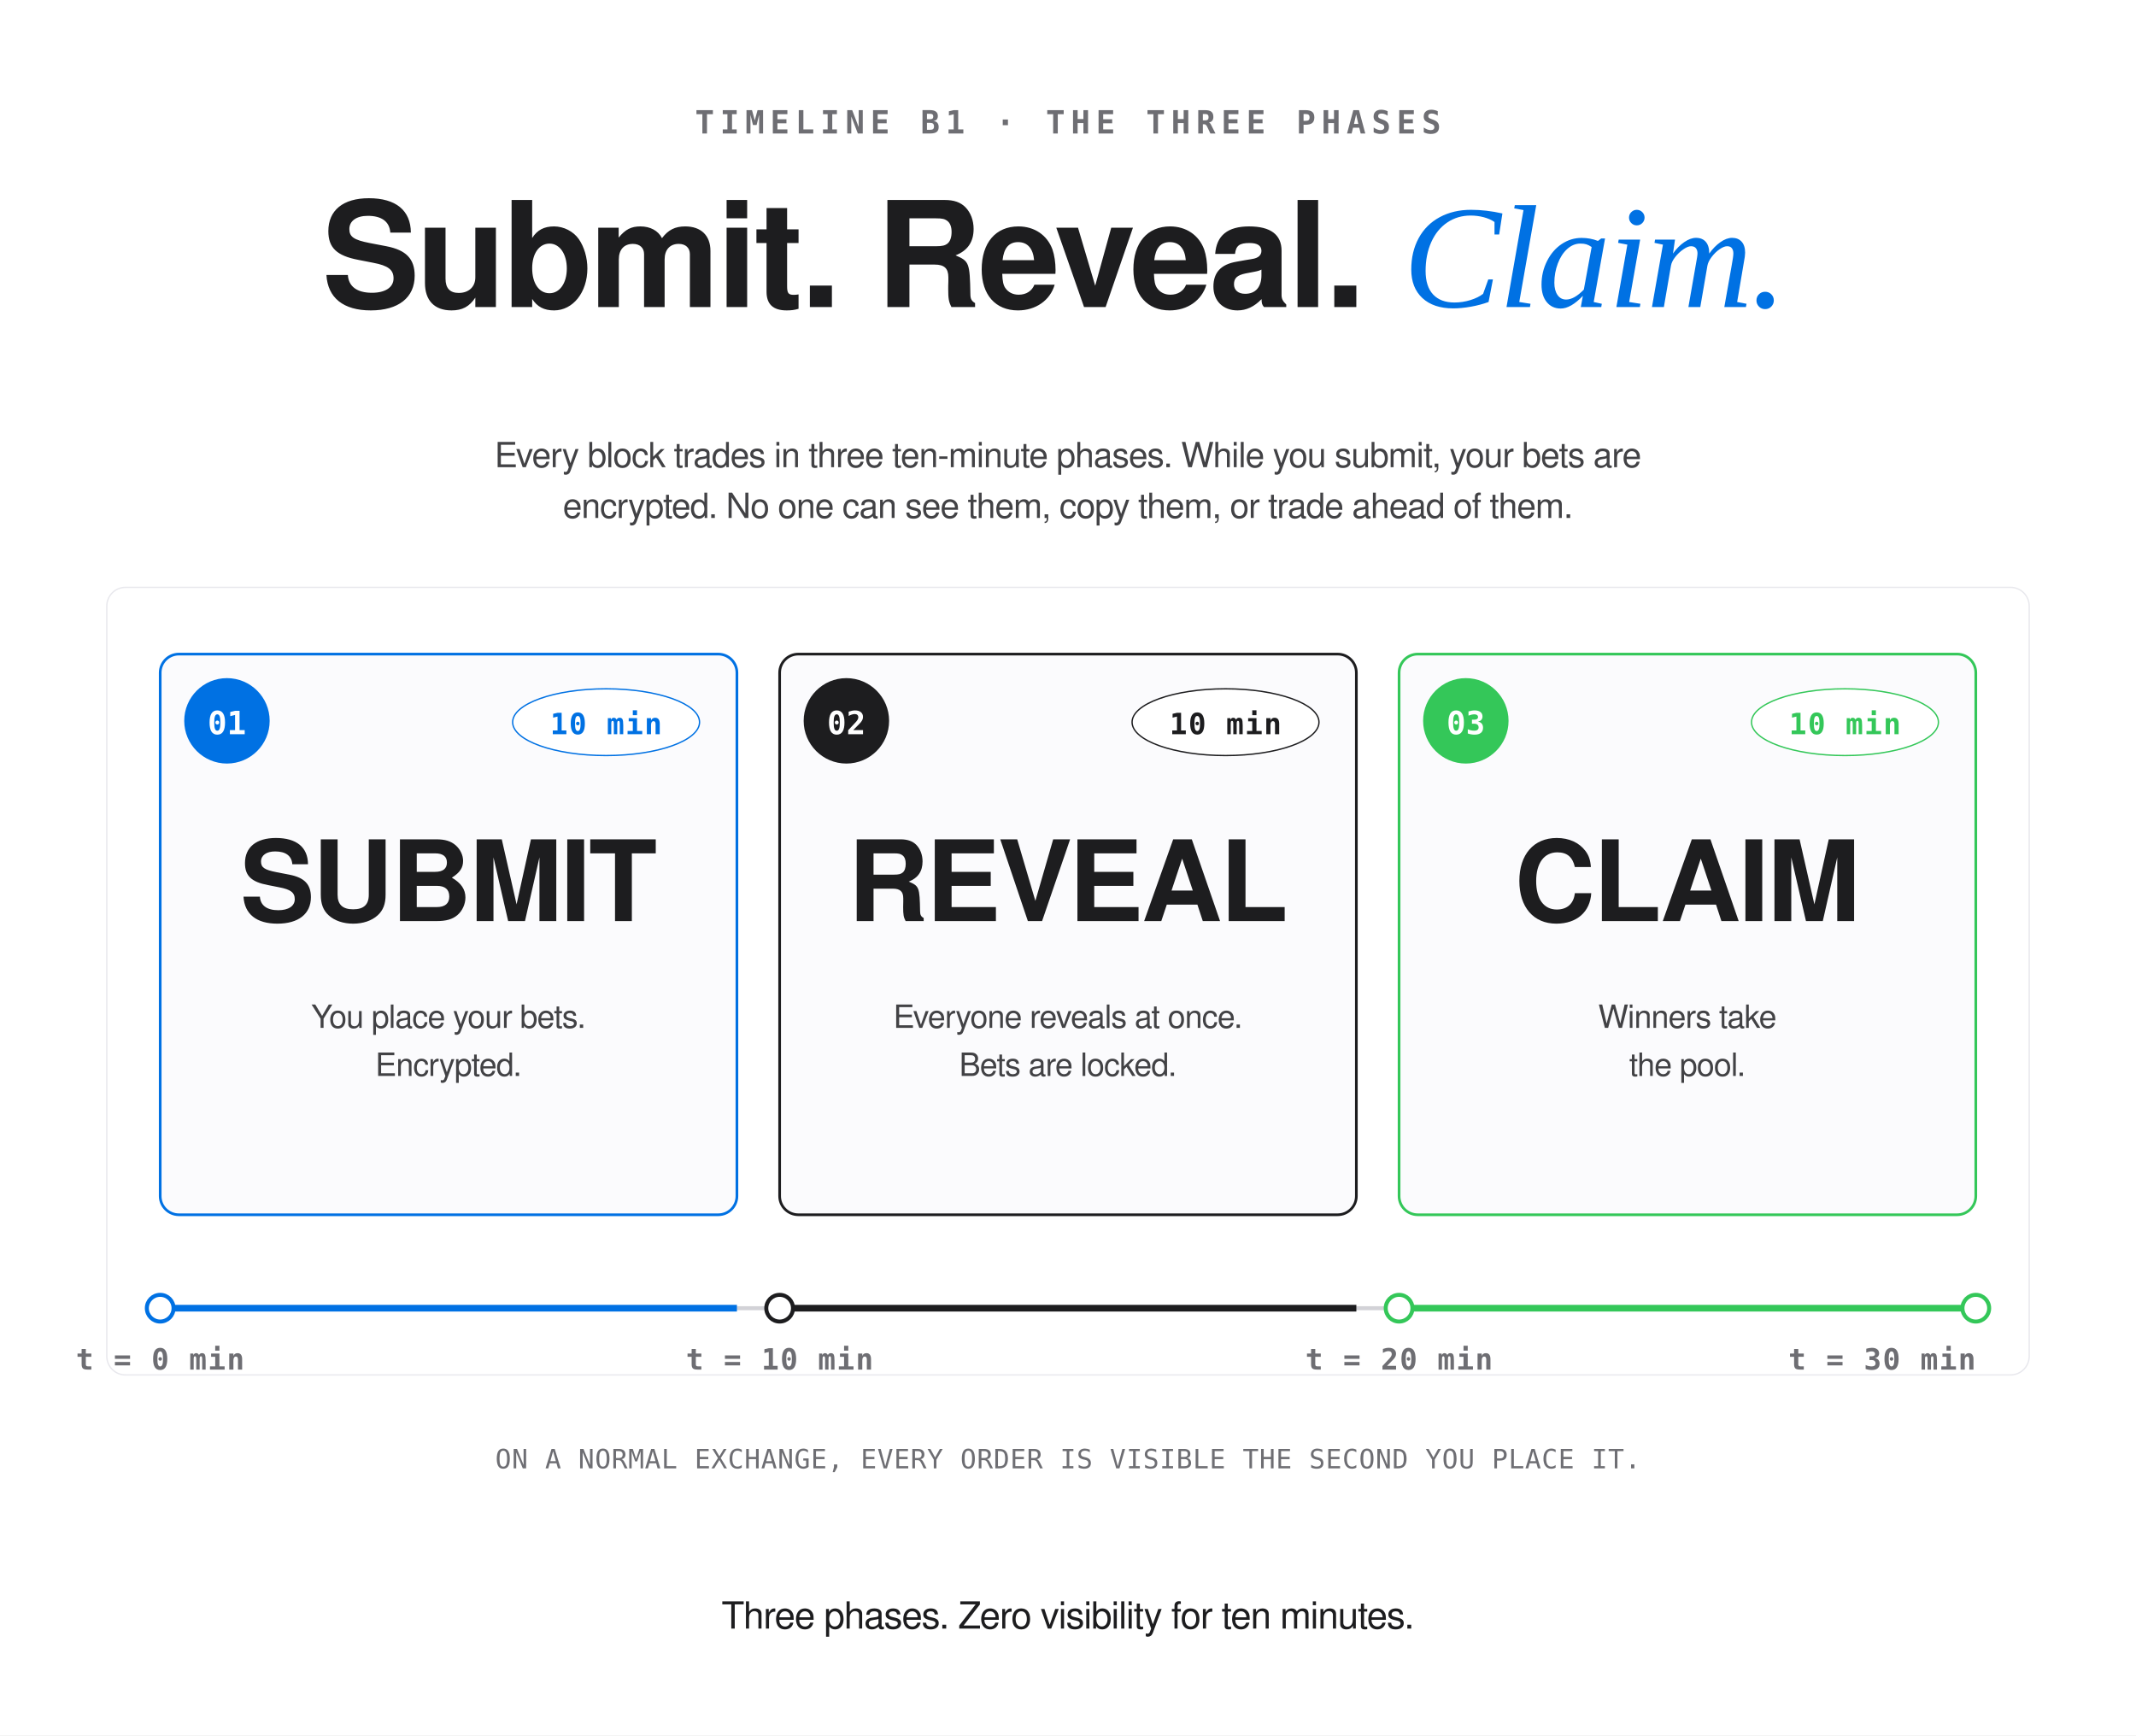
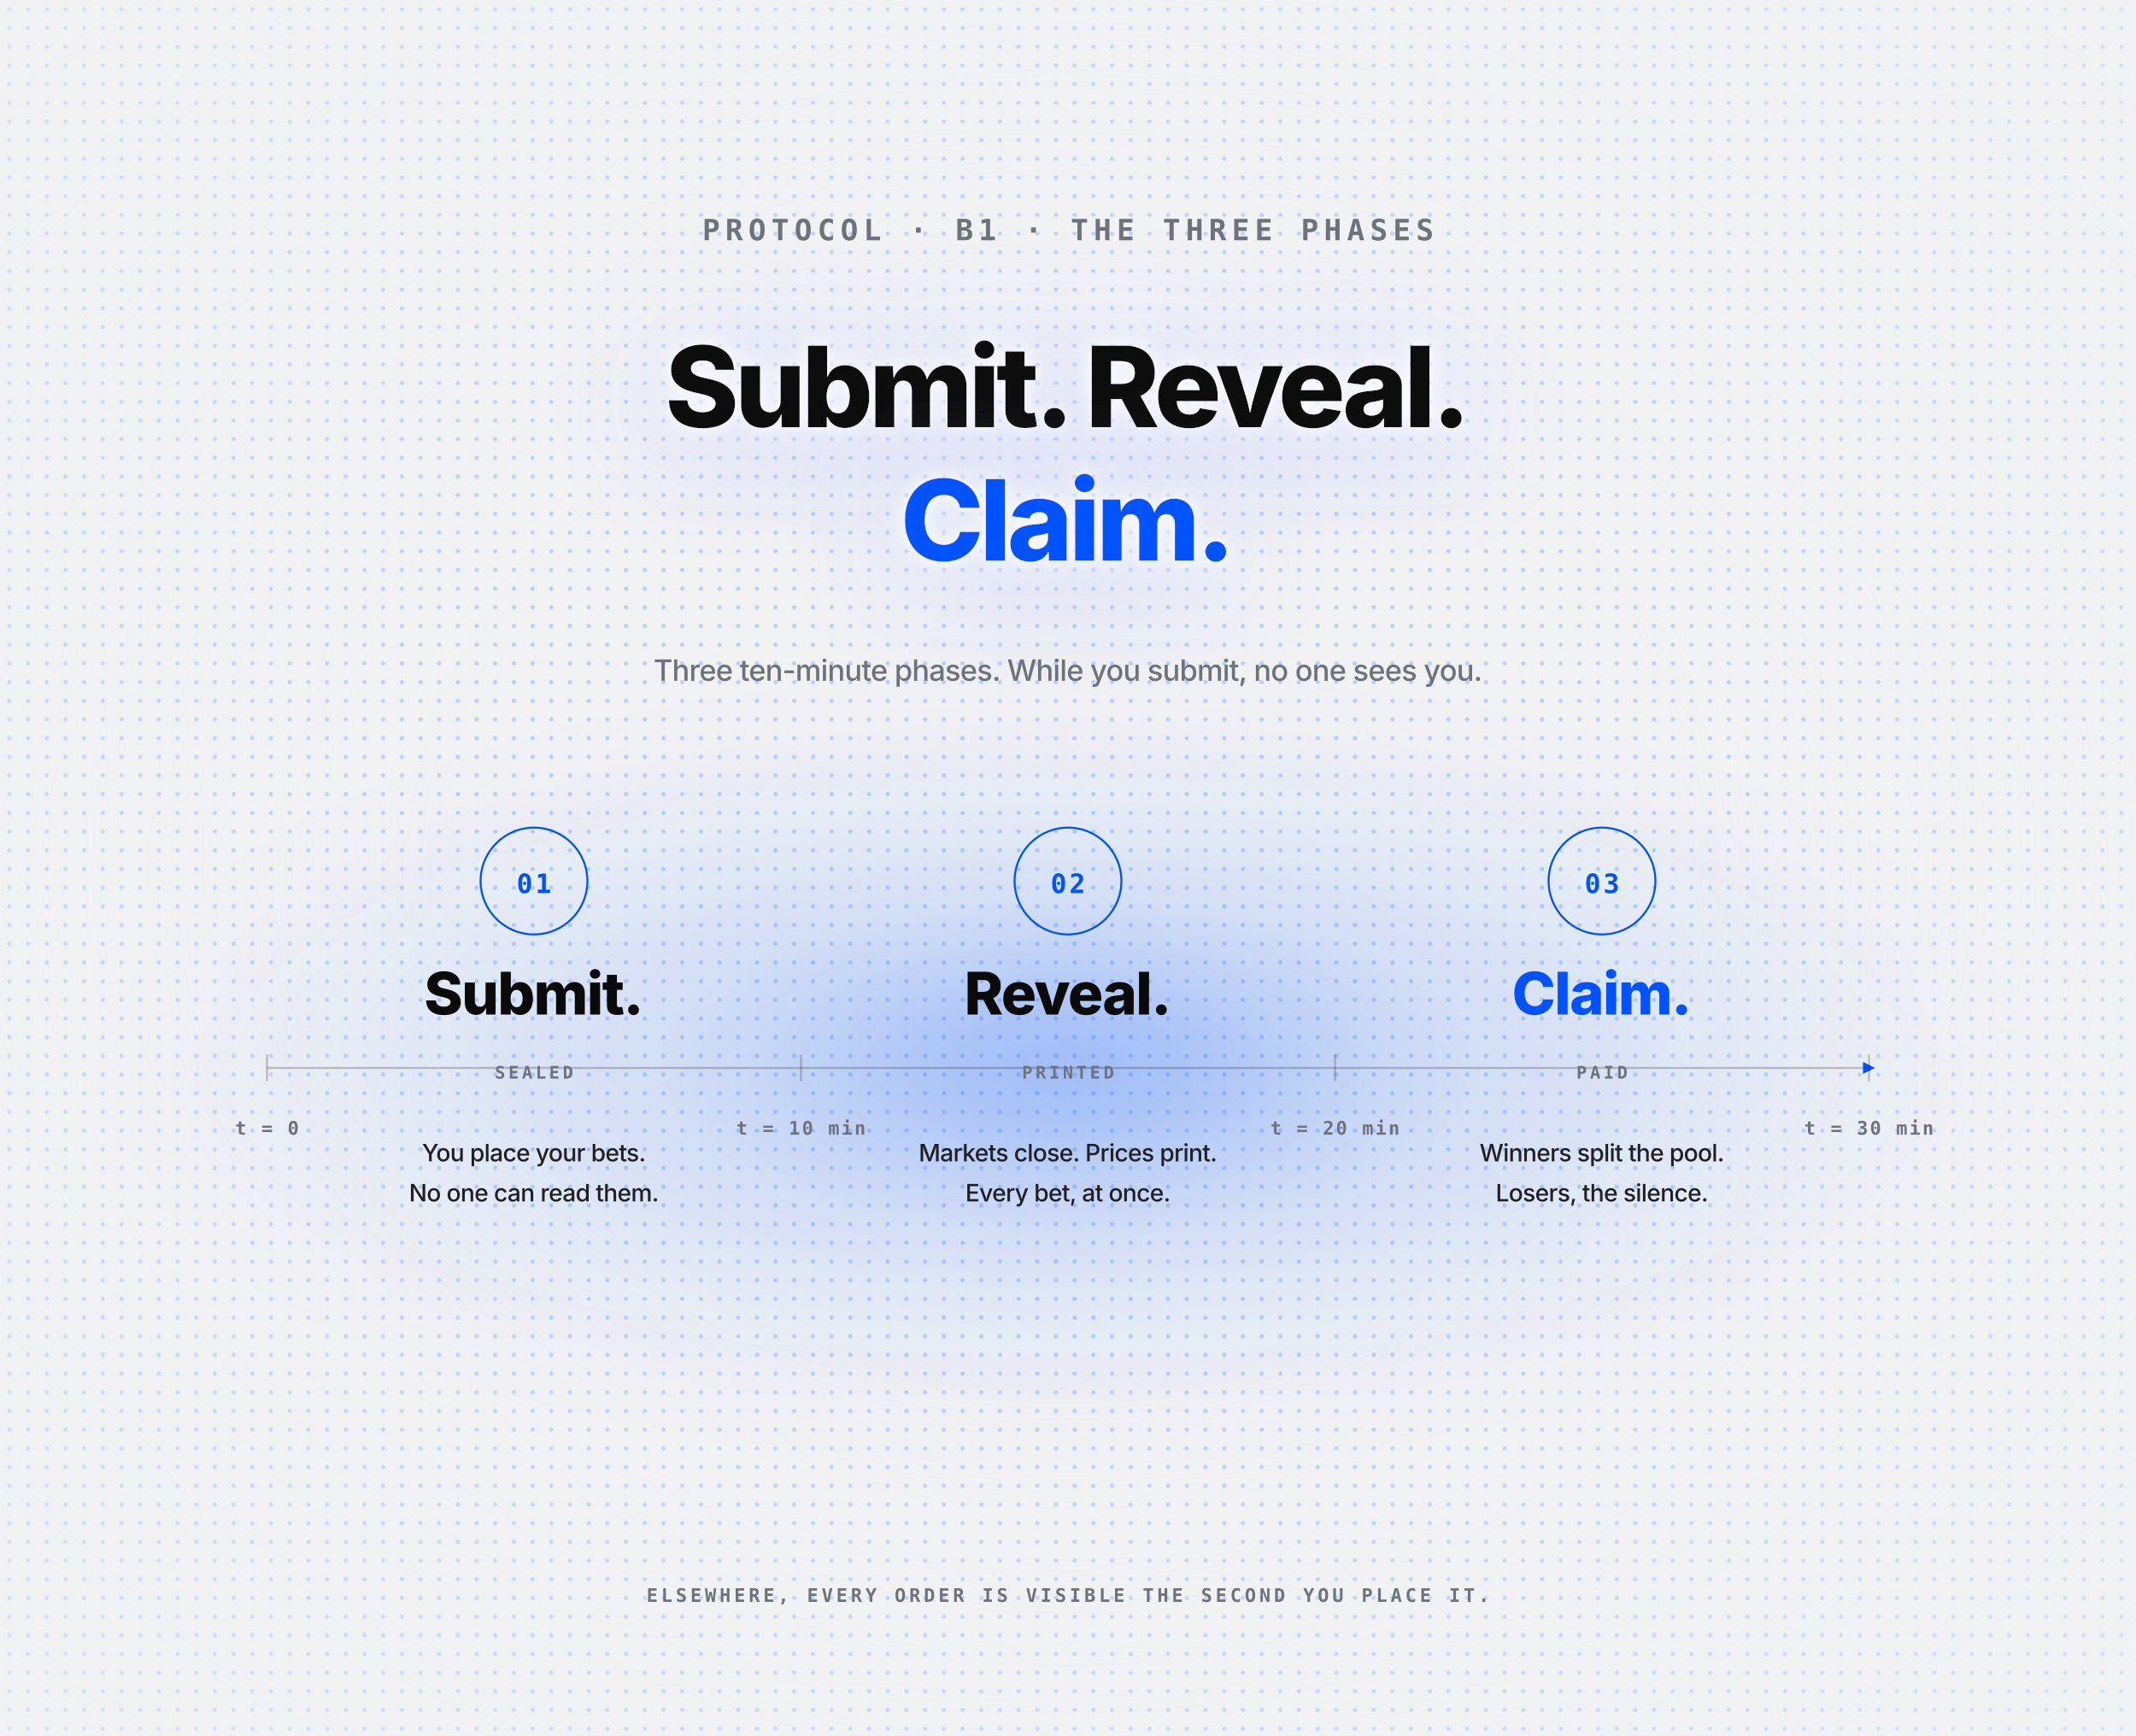
- <svg xmlns="http://www.w3.org/2000/svg" viewBox="0 0 1600 1300" width="1600" height="1300">
+ <svg xmlns="http://www.w3.org/2000/svg" viewBox="0 0 1600 1300" width="1600" height="1300" font-family="-apple-system, 'SF Pro Display', 'Helvetica Neue', sans-serif">
  <defs>
-     <marker id="arrInk" viewBox="0 0 10 10" refX="9" refY="5" markerWidth="6" markerHeight="6" orient="auto">
-       <path d="M 0 0 L 10 5 L 0 10 z" fill="#1D1D1F" />
+     <pattern id="dotgrid" x="0" y="0" width="14" height="14" patternUnits="userSpaceOnUse">
+       <circle cx="7" cy="7" r="1.6" fill="#0052FF" opacity="0.22" />
+     </pattern>
+     <radialGradient id="vignette" cx="50%" cy="50%" r="70%">
+       <stop offset="40%" stop-color="#F0F2F4" stop-opacity="0" />
+       <stop offset="100%" stop-color="#F0F2F4" stop-opacity="0.55" />
+     </radialGradient>
+     <radialGradient id="halo" cx="50%" cy="50%" r="50%">
+       <stop offset="0%" stop-color="#0052FF" stop-opacity="0.45" />
+       <stop offset="40%" stop-color="#0052FF" stop-opacity="0.14" />
+       <stop offset="100%" stop-color="#0052FF" stop-opacity="0" />
+     </radialGradient>
+     <filter id="haloBlur" x="-20%" y="-20%" width="140%" height="140%">
+       <feGaussianBlur stdDeviation="48" />
+     </filter>
+     <marker id="arrowBlue" viewBox="0 0 10 10" refX="5" refY="5" markerWidth="6" markerHeight="6" orient="auto-start-reverse">
+       <path d="M0 0 L10 5 L0 10 Z" fill="#0052FF" />
    </marker>
-     <marker id="arrBlue" viewBox="0 0 10 10" refX="9" refY="5" markerWidth="6" markerHeight="6" orient="auto">
-       <path d="M 0 0 L 10 5 L 0 10 z" fill="#0071E3" />
-     </marker>
-     <marker id="arrRed" viewBox="0 0 10 10" refX="9" refY="5" markerWidth="6" markerHeight="6" orient="auto">
-       <path d="M 0 0 L 10 5 L 0 10 z" fill="#FF3B30" />
-     </marker>
-     <marker id="arrGreen" viewBox="0 0 10 10" refX="9" refY="5" markerWidth="6" markerHeight="6" orient="auto">
-       <path d="M 0 0 L 10 5 L 0 10 z" fill="#34C759" />
-     </marker>
-     <marker id="arrInk3" viewBox="0 0 10 10" refX="9" refY="5" markerWidth="6" markerHeight="6" orient="auto">
-       <path d="M 0 0 L 10 5 L 0 10 z" fill="#6E6E73" />
-     </marker>
+     <style>
+       .bloom { filter: drop-shadow(0 0 6px rgba(255,255,255,0.95)) drop-shadow(0 0 24px rgba(255,255,255,0.55)) drop-shadow(0 8px 36px rgba(0,82,255,0.32)); }
+     </style>
  </defs>
-   <rect x="0" y="0" width="1600" height="1300" rx="0" fill="#FFFFFF" />
-   <text x="800" y="100" text-anchor="middle" style="font-family:'SF Mono', 'JetBrains Mono', ui-monospace, Menlo, monospace;font-size:24px;font-weight:700;fill:#6E6E73;letter-spacing:4.32px">TIMELINE B1 · THE THREE PHASES</text>
-   <text x="1023" y="230" text-anchor="end" style="font-family:'SF Pro Display', 'Helvetica Neue', Helvetica, Arial, sans-serif;font-size:110px;font-weight:700;fill:#1D1D1F;letter-spacing:-2.42px">Submit. Reveal.</text>
-   <text x="1051" y="230" text-anchor="start" style="font-family:'New York', 'Times New Roman', Georgia, serif;font-size:110px;font-weight:500;fill:#0071E3;font-style:italic;letter-spacing:-1.76px">Claim.</text>
-   <text x="800" y="350" text-anchor="middle" style="font-family:'SF Pro Text', 'Helvetica Neue', Helvetica, Arial, sans-serif;font-size:26px;font-weight:500;fill:#424245;letter-spacing:-0.57px">Every block trades in three ten-minute phases. While you submit, your bets are</text>
-   <text x="800" y="388" text-anchor="middle" style="font-family:'SF Pro Text', 'Helvetica Neue', Helvetica, Arial, sans-serif;font-size:26px;font-weight:500;fill:#424245;letter-spacing:-0.57px">encrypted. No one can see them, copy them, or trade ahead of them.</text>
-   <rect x="80" y="440" width="1440" height="590" rx="14" fill="#FFFFFF" stroke="#E8E8ED" stroke-width="1" />
-   <rect x="120" y="490" width="432" height="420" rx="14" fill="#FBFBFD" stroke="#0071E3" stroke-width="2" />
-   <circle cx="170" cy="540" r="32" fill="#0071E3" />
-   <text x="170" y="550" text-anchor="middle" style="font-family:'SF Mono', 'JetBrains Mono', ui-monospace, Menlo, monospace;font-size:24px;font-weight:800;fill:#FFFFFF">01</text>
-   <rect x="384" y="516" width="140" height="50" rx="980" fill="#FFFFFF" stroke="#0071E3" stroke-width="1" />
-   <text x="454" y="550" text-anchor="middle" style="font-family:'SF Mono', 'JetBrains Mono', ui-monospace, Menlo, monospace;font-size:22px;font-weight:700;fill:#0071E3;letter-spacing:0.88px">10 min</text>
-   <text x="336" y="690" text-anchor="middle" style="font-family:'SF Pro Display', 'Helvetica Neue', Helvetica, Arial, sans-serif;font-size:84px;font-weight:800;fill:#1D1D1F;letter-spacing:-1.85px">SUBMIT</text>
-   <text x="336" y="770" text-anchor="middle" style="font-family:'SF Pro Text', 'Helvetica Neue', Helvetica, Arial, sans-serif;font-size:24px;font-weight:500;fill:#424245;letter-spacing:-0.53px">You place your bets.</text>
-   <text x="336" y="806" text-anchor="middle" style="font-family:'SF Pro Text', 'Helvetica Neue', Helvetica, Arial, sans-serif;font-size:24px;font-weight:500;fill:#424245;letter-spacing:-0.53px">Encrypted.</text>
-   <rect x="584" y="490" width="432" height="420" rx="14" fill="#FBFBFD" stroke="#1D1D1F" stroke-width="2" />
-   <circle cx="634" cy="540" r="32" fill="#1D1D1F" />
-   <text x="634" y="550" text-anchor="middle" style="font-family:'SF Mono', 'JetBrains Mono', ui-monospace, Menlo, monospace;font-size:24px;font-weight:800;fill:#FFFFFF">02</text>
-   <rect x="848" y="516" width="140" height="50" rx="980" fill="#FFFFFF" stroke="#1D1D1F" stroke-width="1" />
-   <text x="918" y="550" text-anchor="middle" style="font-family:'SF Mono', 'JetBrains Mono', ui-monospace, Menlo, monospace;font-size:22px;font-weight:700;fill:#1D1D1F;letter-spacing:0.88px">10 min</text>
-   <text x="800" y="690" text-anchor="middle" style="font-family:'SF Pro Display', 'Helvetica Neue', Helvetica, Arial, sans-serif;font-size:84px;font-weight:800;fill:#1D1D1F;letter-spacing:-1.85px">REVEAL</text>
-   <text x="800" y="770" text-anchor="middle" style="font-family:'SF Pro Text', 'Helvetica Neue', Helvetica, Arial, sans-serif;font-size:24px;font-weight:500;fill:#424245;letter-spacing:-0.53px">Everyone reveals at once.</text>
-   <text x="800" y="806" text-anchor="middle" style="font-family:'SF Pro Text', 'Helvetica Neue', Helvetica, Arial, sans-serif;font-size:24px;font-weight:500;fill:#424245;letter-spacing:-0.53px">Bets are locked.</text>
-   <rect x="1048" y="490" width="432" height="420" rx="14" fill="#FBFBFD" stroke="#34C759" stroke-width="2" />
-   <circle cx="1098" cy="540" r="32" fill="#34C759" />
-   <text x="1098" y="550" text-anchor="middle" style="font-family:'SF Mono', 'JetBrains Mono', ui-monospace, Menlo, monospace;font-size:24px;font-weight:800;fill:#FFFFFF">03</text>
-   <rect x="1312" y="516" width="140" height="50" rx="980" fill="#FFFFFF" stroke="#34C759" stroke-width="1" />
-   <text x="1382" y="550" text-anchor="middle" style="font-family:'SF Mono', 'JetBrains Mono', ui-monospace, Menlo, monospace;font-size:22px;font-weight:700;fill:#34C759;letter-spacing:0.88px">10 min</text>
-   <text x="1264" y="690" text-anchor="middle" style="font-family:'SF Pro Display', 'Helvetica Neue', Helvetica, Arial, sans-serif;font-size:84px;font-weight:800;fill:#1D1D1F;letter-spacing:-1.85px">CLAIM</text>
-   <text x="1264" y="770" text-anchor="middle" style="font-family:'SF Pro Text', 'Helvetica Neue', Helvetica, Arial, sans-serif;font-size:24px;font-weight:500;fill:#424245;letter-spacing:-0.53px">Winners take</text>
-   <text x="1264" y="806" text-anchor="middle" style="font-family:'SF Pro Text', 'Helvetica Neue', Helvetica, Arial, sans-serif;font-size:24px;font-weight:500;fill:#424245;letter-spacing:-0.53px">the pool.</text>
-   <line x1="120" y1="980" x2="1480" y2="980" stroke="#D2D2D7" stroke-width="3" />
-   <line x1="120" y1="980" x2="552" y2="980" stroke="#0071E3" stroke-width="5" />
-   <circle cx="120" cy="980" r="10" fill="#FFFFFF" stroke="#0071E3" stroke-width="3" />
-   <text x="120" y="1026" text-anchor="middle" style="font-family:'SF Mono', 'JetBrains Mono', ui-monospace, Menlo, monospace;font-size:22px;font-weight:700;fill:#6E6E73;letter-spacing:0.88px">t = 0 min</text>
-   <line x1="584" y1="980" x2="1016" y2="980" stroke="#1D1D1F" stroke-width="5" />
-   <circle cx="584" cy="980" r="10" fill="#FFFFFF" stroke="#1D1D1F" stroke-width="3" />
-   <text x="584" y="1026" text-anchor="middle" style="font-family:'SF Mono', 'JetBrains Mono', ui-monospace, Menlo, monospace;font-size:22px;font-weight:700;fill:#6E6E73;letter-spacing:0.88px">t = 10 min</text>
-   <line x1="1048" y1="980" x2="1480" y2="980" stroke="#34C759" stroke-width="5" />
-   <circle cx="1048" cy="980" r="10" fill="#FFFFFF" stroke="#34C759" stroke-width="3" />
-   <text x="1048" y="1026" text-anchor="middle" style="font-family:'SF Mono', 'JetBrains Mono', ui-monospace, Menlo, monospace;font-size:22px;font-weight:700;fill:#6E6E73;letter-spacing:0.88px">t = 20 min</text>
-   <circle cx="1480" cy="980" r="10" fill="#FFFFFF" stroke="#34C759" stroke-width="3" />
-   <text x="1480" y="1026" text-anchor="end" style="font-family:'SF Mono', 'JetBrains Mono', ui-monospace, Menlo, monospace;font-size:22px;font-weight:700;fill:#6E6E73;letter-spacing:0.88px">t = 30 min</text>
-   <text x="800" y="1100" text-anchor="middle" style="font-family:'SF Mono', 'JetBrains Mono', ui-monospace, Menlo, monospace;font-size:20px;font-weight:500;fill:#6E6E73;letter-spacing:0.4px">ON A NORMAL EXCHANGE, EVERY ORDER IS VISIBLE THE SECOND YOU PLACE IT.</text>
-   <text x="800" y="1220" text-anchor="middle" style="font-family:'SF Pro Text', 'Helvetica Neue', Helvetica, Arial, sans-serif;font-size:28px;font-weight:500;fill:#1D1D1F;letter-spacing:-0.62px">Three phases. Zero visibility for ten minutes.</text>
+   <rect x="0" y="0" width="1600" height="1300" fill="#F0F2F4" />
+   <rect x="0" y="0" width="1600" height="1300" fill="url(#dotgrid)" />
+   <ellipse cx="800" cy="800" rx="700" ry="240" fill="url(#halo)" filter="url(#haloBlur)" />
+   <rect x="0" y="0" width="1600" height="1300" fill="url(#vignette)" />
+   <text x="800" y="180" text-anchor="middle" font-family="'SF Mono', ui-monospace, Menlo, monospace" font-size="22" font-weight="700" letter-spacing="4" fill="#6E727A">PROTOCOL · B1 · THE THREE PHASES</text>
+   <text x="800" y="320" text-anchor="middle" font-size="84" font-weight="800" letter-spacing="-3.2" fill="#0A0A0A" class="bloom">Submit. Reveal.</text>
+   <text x="800" y="420" text-anchor="middle" font-size="84" font-weight="800" letter-spacing="-3.2" fill="#0052FF" class="bloom">Claim.</text>
+   <text x="800" y="510" text-anchor="middle" font-family="'SF Pro Text', sans-serif" font-size="22" font-weight="500" letter-spacing="-0.48" fill="#6E727A">Three ten-minute phases. While you submit, no one sees you.</text>
+   <g transform="translate(0, 800)">
+     <line x1="200" y1="0" x2="1400" y2="0" stroke="rgba(10,10,12,0.22)" stroke-width="1.5" marker-end="url(#arrowBlue)" />
+     <line x1="200" y1="-10" x2="200" y2="10" stroke="rgba(10,10,12,0.22)" stroke-width="1.5" />
+     <line x1="600" y1="-10" x2="600" y2="10" stroke="rgba(10,10,12,0.22)" stroke-width="1.5" />
+     <line x1="1000" y1="-10" x2="1000" y2="10" stroke="rgba(10,10,12,0.22)" stroke-width="1.5" />
+     <line x1="1400" y1="-10" x2="1400" y2="10" stroke="rgba(10,10,12,0.22)" stroke-width="1.5" />
+     <text x="200" y="50" text-anchor="middle" font-family="'SF Mono', monospace" font-size="14" font-weight="700" letter-spacing="1.4" fill="#6E727A">t = 0</text>
+     <text x="600" y="50" text-anchor="middle" font-family="'SF Mono', monospace" font-size="14" font-weight="700" letter-spacing="1.4" fill="#6E727A">t = 10 min</text>
+     <text x="1000" y="50" text-anchor="middle" font-family="'SF Mono', monospace" font-size="14" font-weight="700" letter-spacing="1.4" fill="#6E727A">t = 20 min</text>
+     <text x="1400" y="50" text-anchor="middle" font-family="'SF Mono', monospace" font-size="14" font-weight="700" letter-spacing="1.4" fill="#6E727A">t = 30 min</text>
+   </g>
+   <g transform="translate(400, 660)">
+     <circle cx="0" cy="0" r="40" fill="none" stroke="#0052FF" stroke-width="1.5" />
+     <text x="0" y="9" text-anchor="middle" font-family="'SF Mono', monospace" font-size="20" font-weight="700" letter-spacing="2" fill="#0052FF">01</text>
+     <text x="0" y="100" text-anchor="middle" font-size="44" font-weight="800" letter-spacing="-1" fill="#0A0A0A">Submit.</text>
+     <text x="0" y="148" text-anchor="middle" font-family="'SF Mono', monospace" font-size="13" font-weight="600" letter-spacing="2.34" fill="#6E727A">SEALED</text>
+     <text x="0" y="210" text-anchor="middle" font-family="'SF Pro Text', sans-serif" font-size="18" font-weight="500" letter-spacing="-0.4" fill="#1F1F24">You place your bets.</text>
+     <text x="0" y="240" text-anchor="middle" font-family="'SF Pro Text', sans-serif" font-size="18" font-weight="500" letter-spacing="-0.4" fill="#1F1F24">No one can read them.</text>
+   </g>
+   <g transform="translate(800, 660)">
+     <circle cx="0" cy="0" r="40" fill="none" stroke="#0052FF" stroke-width="1.5" />
+     <text x="0" y="9" text-anchor="middle" font-family="'SF Mono', monospace" font-size="20" font-weight="700" letter-spacing="2" fill="#0052FF">02</text>
+     <text x="0" y="100" text-anchor="middle" font-size="44" font-weight="800" letter-spacing="-1" fill="#0A0A0A">Reveal.</text>
+     <text x="0" y="148" text-anchor="middle" font-family="'SF Mono', monospace" font-size="13" font-weight="600" letter-spacing="2.34" fill="#6E727A">PRINTED</text>
+     <text x="0" y="210" text-anchor="middle" font-family="'SF Pro Text', sans-serif" font-size="18" font-weight="500" letter-spacing="-0.4" fill="#1F1F24">Markets close. Prices print.</text>
+     <text x="0" y="240" text-anchor="middle" font-family="'SF Pro Text', sans-serif" font-size="18" font-weight="500" letter-spacing="-0.4" fill="#1F1F24">Every bet, at once.</text>
+   </g>
+   <g transform="translate(1200, 660)">
+     <circle cx="0" cy="0" r="40" fill="none" stroke="#0052FF" stroke-width="1.5" />
+     <text x="0" y="9" text-anchor="middle" font-family="'SF Mono', monospace" font-size="20" font-weight="700" letter-spacing="2" fill="#0052FF">03</text>
+     <text x="0" y="100" text-anchor="middle" font-size="44" font-weight="800" letter-spacing="-1" fill="#0052FF">Claim.</text>
+     <text x="0" y="148" text-anchor="middle" font-family="'SF Mono', monospace" font-size="13" font-weight="600" letter-spacing="2.34" fill="#6E727A">PAID</text>
+     <text x="0" y="210" text-anchor="middle" font-family="'SF Pro Text', sans-serif" font-size="18" font-weight="500" letter-spacing="-0.4" fill="#1F1F24">Winners split the pool.</text>
+     <text x="0" y="240" text-anchor="middle" font-family="'SF Pro Text', sans-serif" font-size="18" font-weight="500" letter-spacing="-0.4" fill="#1F1F24">Losers, the silence.</text>
+   </g>
+   <text x="800" y="1200" text-anchor="middle" font-family="'SF Mono', monospace" font-size="14" font-weight="600" letter-spacing="2.5" fill="#6E727A">ELSEWHERE, EVERY ORDER IS VISIBLE THE SECOND YOU PLACE IT.</text>
</svg>
